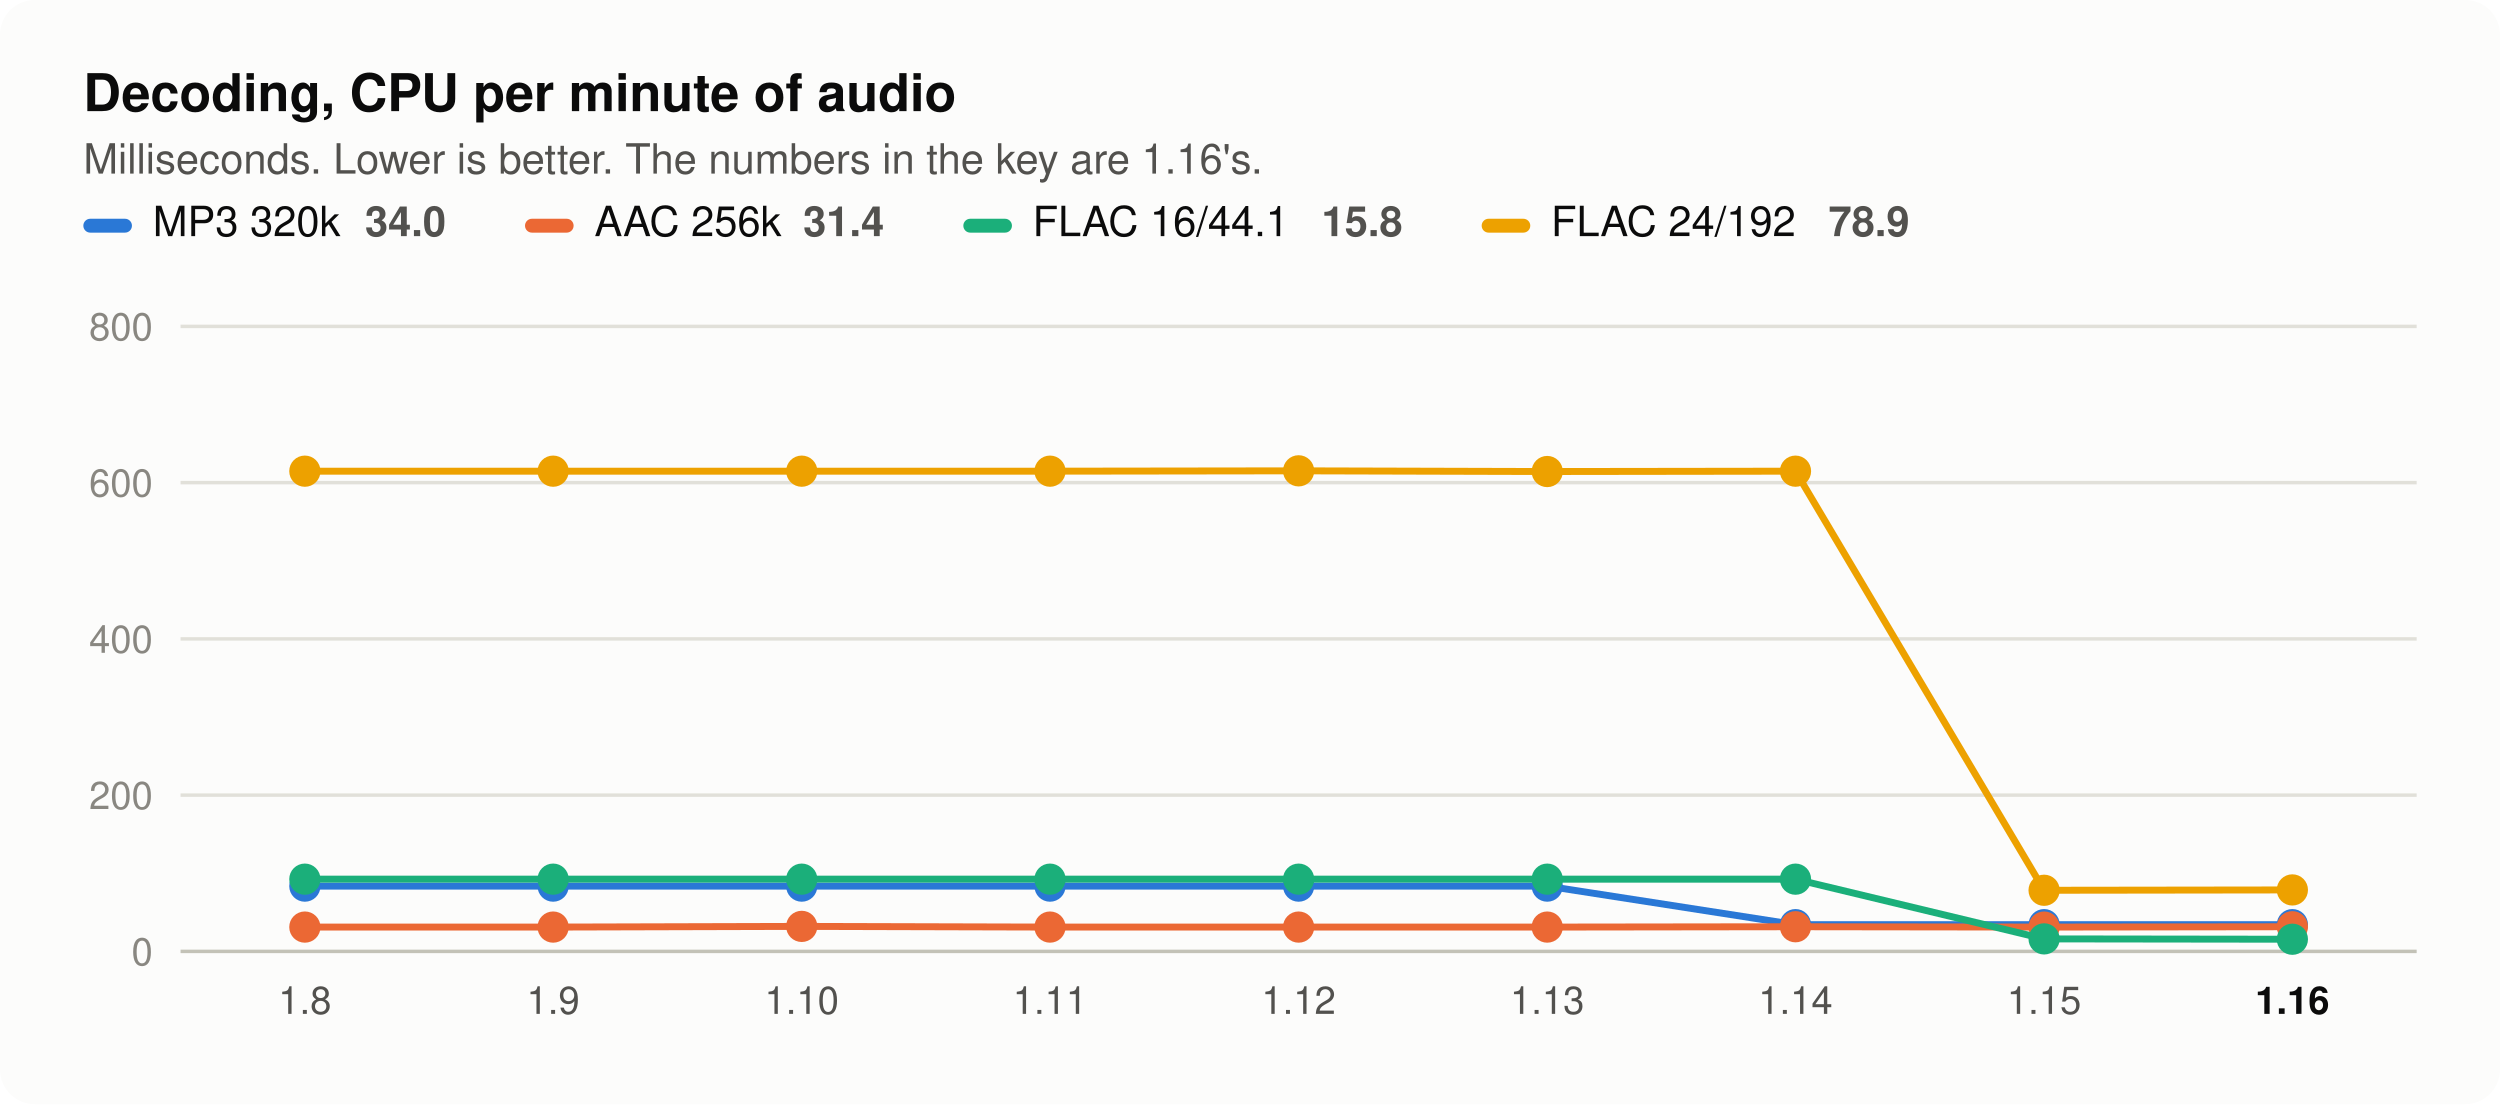
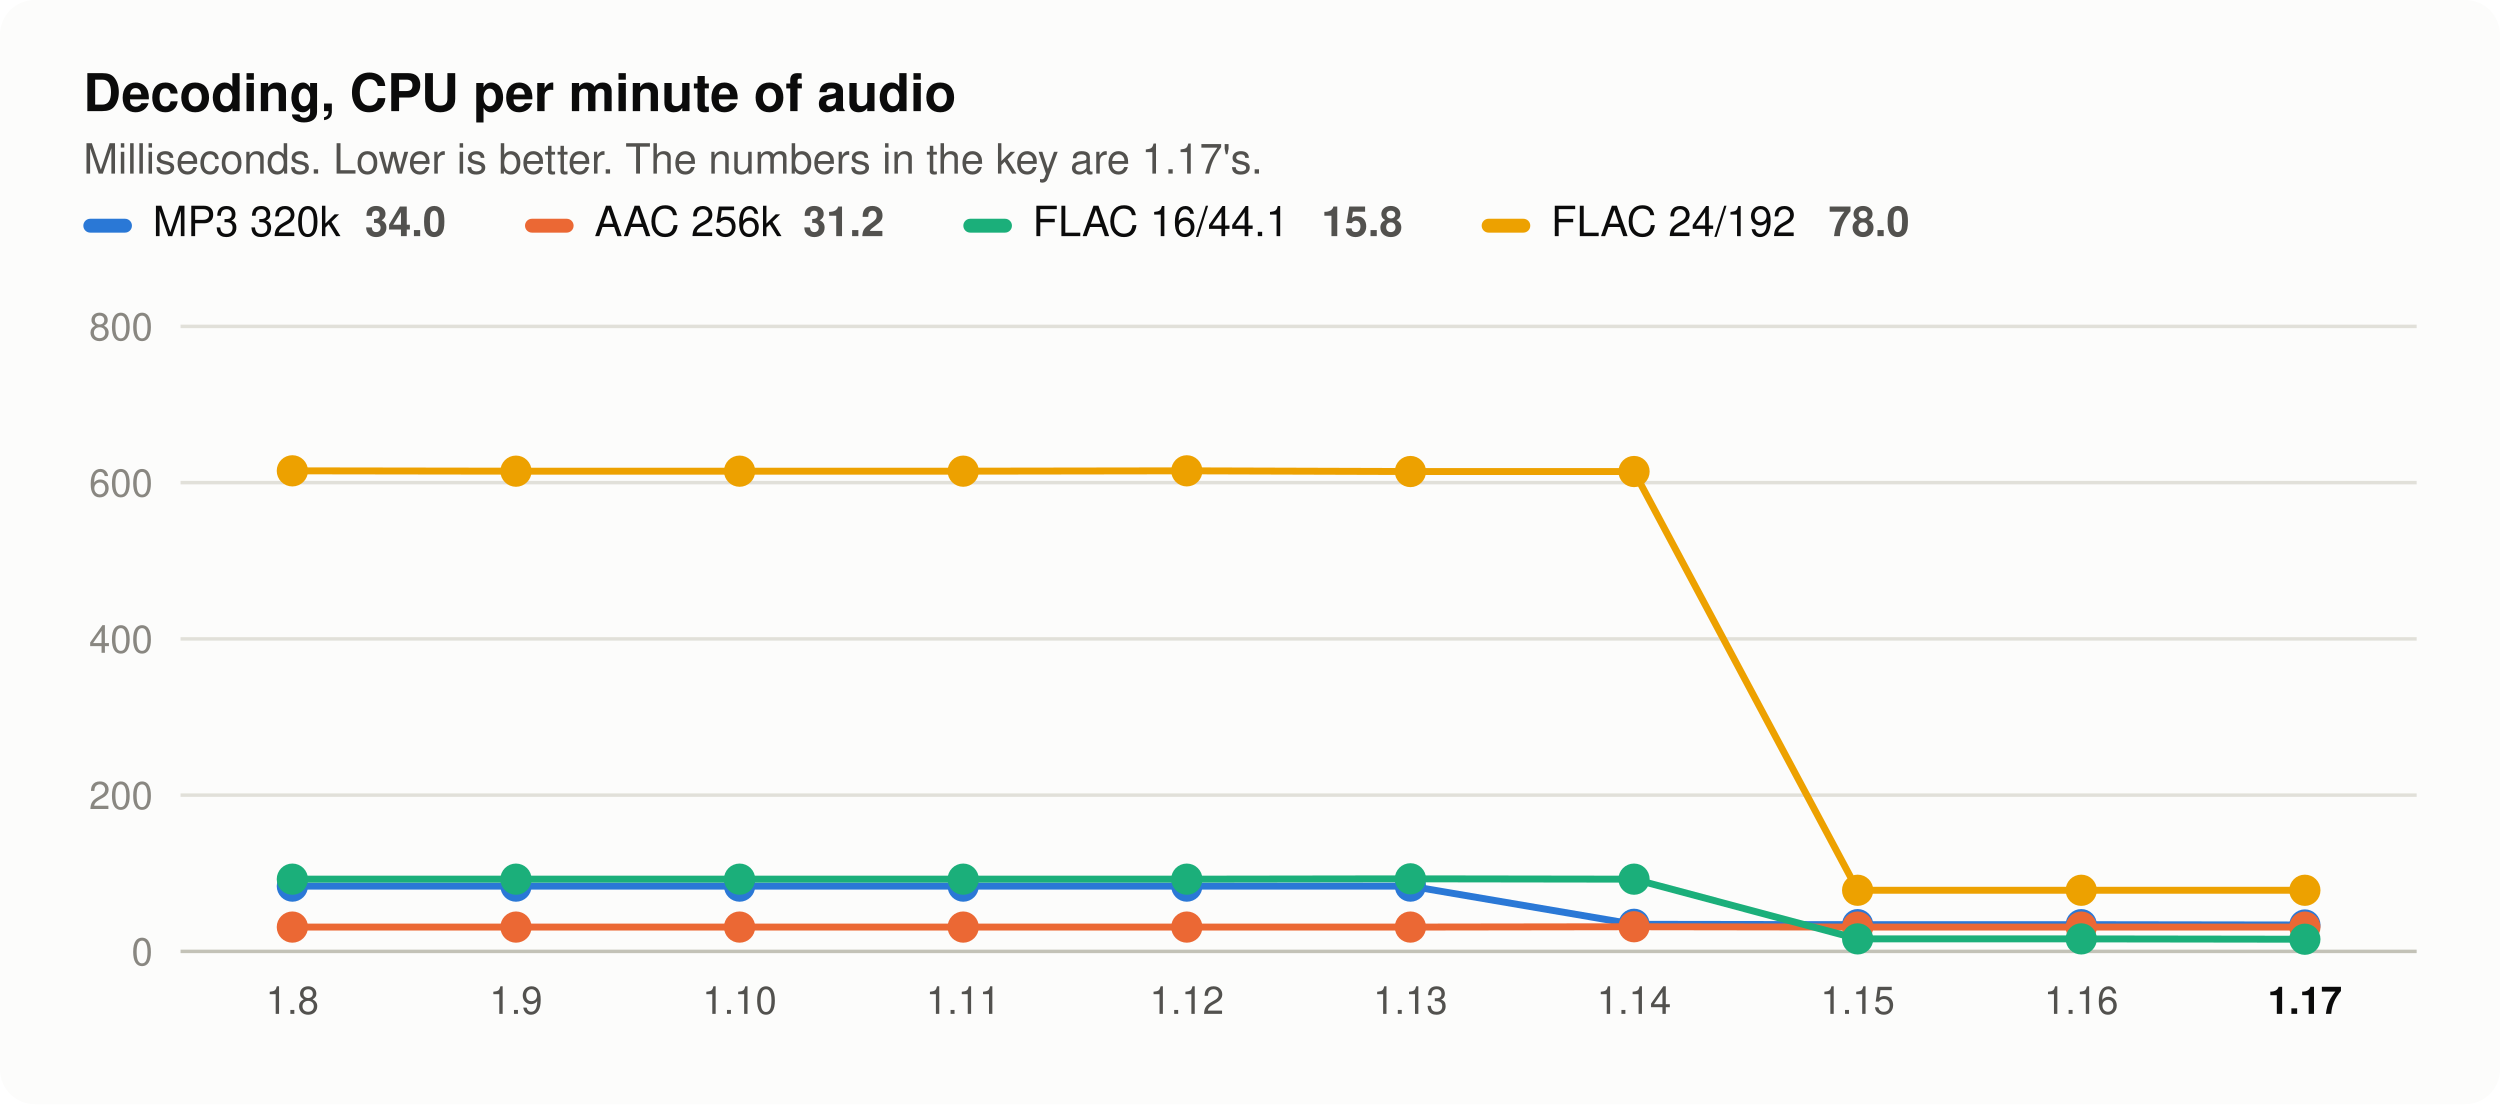
<svg xmlns="http://www.w3.org/2000/svg" viewBox="0 0 720 318" width="720" height="318" font-family="-apple-system,BlinkMacSystemFont,'Segoe UI',Helvetica,Arial,sans-serif" role="img" aria-label="Decoding, CPU per minute of audio">
  <style>.bg{fill:#fcfcfb}.t{fill:#0b0b0b}.m{fill:#52514e}.q{fill:#898781}.box{fill:#f0efec}.g{stroke:#e1e0d9}.a{stroke:#c3c2b7}.k{stroke:#b9b8b2}.ring{stroke:#fcfcfb}.s0{fill:#2a78d6;stroke:#2a78d6}.s1{fill:#eb6834;stroke:#eb6834}.s2{fill:#1baf7a;stroke:#1baf7a}.s3{fill:#eda100;stroke:#eda100}@media (prefers-color-scheme:dark){.bg{fill:#1a1a19}.t{fill:#f0efec}.m{fill:#c3c2b7}.q{fill:#898781}.box{fill:#262624}.g{stroke:#2c2c2a}.a{stroke:#383835}.k{stroke:#55554f}.ring{stroke:#1a1a19}.s0{fill:#3987e5;stroke:#3987e5}.s1{fill:#d95926;stroke:#d95926}.s2{fill:#199e70;stroke:#199e70}.s3{fill:#c98500;stroke:#c98500}}text{font-variant-numeric:tabular-nums}.ln{fill:none;stroke-linejoin:round;stroke-linecap:round}rect.s0,rect.s1,rect.s2,rect.s3,rect.s4,rect.s5,rect.s6,rect.s7,rect.sg{stroke:none}</style>
  <rect class="bg" width="720" height="318" rx="10" />
  <text class="t" x="24.0" y="32.0" font-size="15" text-anchor="start" font-weight="600">Decoding, CPU per minute of audio</text>
-   <text class="m" x="24.0" y="50.0" font-size="12" text-anchor="start">Milliseconds. Lower is better. The numbers in the key are 1.16's.</text>
+   <text class="m" x="24.0" y="50.0" font-size="12" text-anchor="start">Milliseconds. Lower is better. The numbers in the key are 1.17's.</text>
  <rect class="s0" x="24" y="63.0" width="14" height="4" rx="2" />
  <text class="t" x="44.0" y="68.0" font-size="12" text-anchor="start">MP3 320k</text>
  <text class="m" x="105.1" y="68.0" font-size="12" text-anchor="start" font-weight="600">34.0</text>
  <rect class="s1" x="151.2" y="63.0" width="14" height="4" rx="2" />
  <text class="t" x="171.2" y="68.0" font-size="12" text-anchor="start">AAC 256k</text>
-   <text class="m" x="231.3" y="68.0" font-size="12" text-anchor="start" font-weight="600">31.4</text>
+   <text class="m" x="231.3" y="68.0" font-size="12" text-anchor="start" font-weight="600">31.2</text>
  <rect class="s2" x="277.44" y="63.0" width="14" height="4" rx="2" />
  <text class="t" x="297.4" y="68.0" font-size="12" text-anchor="start">FLAC 16/44.1</text>
  <text class="m" x="380.6" y="68.0" font-size="12" text-anchor="start" font-weight="600">15.8</text>
  <rect class="s3" x="426.72" y="63.0" width="14" height="4" rx="2" />
  <text class="t" x="446.7" y="68.0" font-size="12" text-anchor="start">FLAC 24/192</text>
-   <text class="m" x="526.6" y="68.0" font-size="12" text-anchor="start" font-weight="600">78.9</text>
+   <text class="m" x="526.6" y="68.0" font-size="12" text-anchor="start" font-weight="600">78.0</text>
  <line class="a" x1="52.0" y1="274.0" x2="696.0" y2="274.0" stroke-width="1" />
  <text class="q" x="44.0" y="278.0" font-size="11" text-anchor="end">0</text>
  <line class="g" x1="52.0" y1="229.0" x2="696.0" y2="229.0" stroke-width="1" />
  <text class="q" x="44.0" y="233.0" font-size="11" text-anchor="end">200</text>
  <line class="g" x1="52.0" y1="184.0" x2="696.0" y2="184.0" stroke-width="1" />
  <text class="q" x="44.0" y="188.0" font-size="11" text-anchor="end">400</text>
  <line class="g" x1="52.0" y1="139.0" x2="696.0" y2="139.0" stroke-width="1" />
  <text class="q" x="44.0" y="143.0" font-size="11" text-anchor="end">600</text>
  <line class="g" x1="52.0" y1="94.0" x2="696.0" y2="94.0" stroke-width="1" />
  <text class="q" x="44.0" y="98.0" font-size="11" text-anchor="end">800</text>
-   <text class="m" x="87.8" y="292.0" font-size="11" text-anchor="middle">1.8</text>
-   <text class="m" x="159.3" y="292.0" font-size="11" text-anchor="middle">1.9</text>
-   <text class="m" x="230.9" y="292.0" font-size="11" text-anchor="middle">1.10</text>
-   <text class="m" x="302.4" y="292.0" font-size="11" text-anchor="middle">1.11</text>
-   <text class="m" x="374.0" y="292.0" font-size="11" text-anchor="middle">1.12</text>
-   <text class="m" x="445.6" y="292.0" font-size="11" text-anchor="middle">1.13</text>
-   <text class="m" x="517.1" y="292.0" font-size="11" text-anchor="middle">1.14</text>
-   <text class="m" x="588.7" y="292.0" font-size="11" text-anchor="middle">1.15</text>
-   <text class="t" x="660.2" y="292.0" font-size="11" text-anchor="middle" font-weight="600">1.16</text>
-   <path class="ln s0" stroke-width="2" d="M87.8,255.2 L159.3,255.2 L230.9,255.2 L302.4,255.2 L374.0,255.2 L445.6,255.2 L517.1,266.3 L588.7,266.3 L660.2,266.3" />
-   <circle class="s0 ring" cx="87.8" cy="255.2" r="3.5" stroke-width="2" />
-   <circle class="s0 ring" cx="159.3" cy="255.2" r="3.5" stroke-width="2" />
-   <circle class="s0 ring" cx="230.9" cy="255.2" r="3.5" stroke-width="2" />
-   <circle class="s0 ring" cx="302.4" cy="255.2" r="3.5" stroke-width="2" />
-   <circle class="s0 ring" cx="374.0" cy="255.2" r="3.5" stroke-width="2" />
-   <circle class="s0 ring" cx="445.6" cy="255.2" r="3.5" stroke-width="2" />
-   <circle class="s0 ring" cx="517.1" cy="266.3" r="3.5" stroke-width="2" />
-   <circle class="s0 ring" cx="588.7" cy="266.3" r="3.5" stroke-width="2" />
-   <circle class="s0 ring" cx="660.2" cy="266.3" r="3.5" stroke-width="2" />
-   <path class="ln s1" stroke-width="2" d="M87.8,267.0 L159.3,267.0 L230.9,266.8 L302.4,267.0 L374.0,267.0 L445.6,267.0 L517.1,266.9 L588.7,267.0 L660.2,266.9" />
-   <circle class="s1 ring" cx="87.8" cy="267.0" r="3.5" stroke-width="2" />
-   <circle class="s1 ring" cx="159.3" cy="267.0" r="3.5" stroke-width="2" />
-   <circle class="s1 ring" cx="230.9" cy="266.8" r="3.5" stroke-width="2" />
-   <circle class="s1 ring" cx="302.4" cy="267.0" r="3.5" stroke-width="2" />
-   <circle class="s1 ring" cx="374.0" cy="267.0" r="3.5" stroke-width="2" />
-   <circle class="s1 ring" cx="445.6" cy="267.0" r="3.5" stroke-width="2" />
-   <circle class="s1 ring" cx="517.1" cy="266.9" r="3.5" stroke-width="2" />
-   <circle class="s1 ring" cx="588.7" cy="267.0" r="3.5" stroke-width="2" />
-   <circle class="s1 ring" cx="660.2" cy="266.9" r="3.5" stroke-width="2" />
-   <path class="ln s2" stroke-width="2" d="M87.8,253.2 L159.3,253.2 L230.9,253.2 L302.4,253.2 L374.0,253.2 L445.6,253.2 L517.1,253.2 L588.7,270.4 L660.2,270.5" />
-   <circle class="s2 ring" cx="87.8" cy="253.2" r="3.5" stroke-width="2" />
-   <circle class="s2 ring" cx="159.3" cy="253.2" r="3.5" stroke-width="2" />
-   <circle class="s2 ring" cx="230.9" cy="253.2" r="3.5" stroke-width="2" />
-   <circle class="s2 ring" cx="302.4" cy="253.2" r="3.5" stroke-width="2" />
-   <circle class="s2 ring" cx="374.0" cy="253.2" r="3.5" stroke-width="2" />
-   <circle class="s2 ring" cx="445.6" cy="253.2" r="3.5" stroke-width="2" />
-   <circle class="s2 ring" cx="517.1" cy="253.2" r="3.5" stroke-width="2" />
-   <circle class="s2 ring" cx="588.7" cy="270.4" r="3.5" stroke-width="2" />
-   <circle class="s2 ring" cx="660.2" cy="270.5" r="3.5" stroke-width="2" />
-   <path class="ln s3" stroke-width="2" d="M87.8,135.7 L159.3,135.7 L230.9,135.7 L302.4,135.7 L374.0,135.6 L445.6,135.8 L517.1,135.7 L588.7,256.4 L660.2,256.3" />
-   <circle class="s3 ring" cx="87.8" cy="135.7" r="3.5" stroke-width="2" />
-   <circle class="s3 ring" cx="159.3" cy="135.7" r="3.5" stroke-width="2" />
-   <circle class="s3 ring" cx="230.9" cy="135.7" r="3.5" stroke-width="2" />
-   <circle class="s3 ring" cx="302.4" cy="135.7" r="3.5" stroke-width="2" />
-   <circle class="s3 ring" cx="374.0" cy="135.6" r="3.5" stroke-width="2" />
-   <circle class="s3 ring" cx="445.6" cy="135.8" r="3.5" stroke-width="2" />
-   <circle class="s3 ring" cx="517.1" cy="135.7" r="3.5" stroke-width="2" />
-   <circle class="s3 ring" cx="588.7" cy="256.4" r="3.5" stroke-width="2" />
-   <circle class="s3 ring" cx="660.2" cy="256.3" r="3.5" stroke-width="2" />
+   <text class="m" x="84.2" y="292.0" font-size="11" text-anchor="middle">1.8</text>
+   <text class="m" x="148.6" y="292.0" font-size="11" text-anchor="middle">1.9</text>
+   <text class="m" x="213.0" y="292.0" font-size="11" text-anchor="middle">1.10</text>
+   <text class="m" x="277.4" y="292.0" font-size="11" text-anchor="middle">1.11</text>
+   <text class="m" x="341.8" y="292.0" font-size="11" text-anchor="middle">1.12</text>
+   <text class="m" x="406.2" y="292.0" font-size="11" text-anchor="middle">1.13</text>
+   <text class="m" x="470.6" y="292.0" font-size="11" text-anchor="middle">1.14</text>
+   <text class="m" x="535.0" y="292.0" font-size="11" text-anchor="middle">1.15</text>
+   <text class="m" x="599.4" y="292.0" font-size="11" text-anchor="middle">1.16</text>
+   <text class="t" x="663.8" y="292.0" font-size="11" text-anchor="middle" font-weight="600">1.17</text>
+   <path class="ln s0" stroke-width="2" d="M84.2,255.2 L148.6,255.2 L213.0,255.2 L277.4,255.2 L341.8,255.2 L406.2,255.2 L470.6,266.2 L535.0,266.3 L599.4,266.3 L663.8,266.4" />
+   <circle class="s0 ring" cx="84.2" cy="255.2" r="3.5" stroke-width="2" />
+   <circle class="s0 ring" cx="148.6" cy="255.2" r="3.5" stroke-width="2" />
+   <circle class="s0 ring" cx="213.0" cy="255.2" r="3.5" stroke-width="2" />
+   <circle class="s0 ring" cx="277.4" cy="255.2" r="3.5" stroke-width="2" />
+   <circle class="s0 ring" cx="341.8" cy="255.2" r="3.5" stroke-width="2" />
+   <circle class="s0 ring" cx="406.2" cy="255.2" r="3.5" stroke-width="2" />
+   <circle class="s0 ring" cx="470.6" cy="266.2" r="3.5" stroke-width="2" />
+   <circle class="s0 ring" cx="535.0" cy="266.3" r="3.5" stroke-width="2" />
+   <circle class="s0 ring" cx="599.4" cy="266.3" r="3.5" stroke-width="2" />
+   <circle class="s0 ring" cx="663.8" cy="266.4" r="3.5" stroke-width="2" />
+   <path class="ln s1" stroke-width="2" d="M84.2,267.0 L148.6,267.0 L213.0,267.0 L277.4,267.0 L341.8,267.0 L406.2,267.0 L470.6,266.9 L535.0,267.0 L599.4,267.0 L663.8,267.0" />
+   <circle class="s1 ring" cx="84.2" cy="267.0" r="3.5" stroke-width="2" />
+   <circle class="s1 ring" cx="148.6" cy="267.0" r="3.5" stroke-width="2" />
+   <circle class="s1 ring" cx="213.0" cy="267.0" r="3.5" stroke-width="2" />
+   <circle class="s1 ring" cx="277.4" cy="267.0" r="3.5" stroke-width="2" />
+   <circle class="s1 ring" cx="341.8" cy="267.0" r="3.5" stroke-width="2" />
+   <circle class="s1 ring" cx="406.2" cy="267.0" r="3.5" stroke-width="2" />
+   <circle class="s1 ring" cx="470.6" cy="266.9" r="3.5" stroke-width="2" />
+   <circle class="s1 ring" cx="535.0" cy="267.0" r="3.5" stroke-width="2" />
+   <circle class="s1 ring" cx="599.4" cy="267.0" r="3.5" stroke-width="2" />
+   <circle class="s1 ring" cx="663.8" cy="267.0" r="3.5" stroke-width="2" />
+   <path class="ln s2" stroke-width="2" d="M84.2,253.2 L148.6,253.2 L213.0,253.2 L277.4,253.2 L341.8,253.2 L406.2,253.1 L470.6,253.2 L535.0,270.4 L599.4,270.4 L663.8,270.5" />
+   <circle class="s2 ring" cx="84.2" cy="253.2" r="3.5" stroke-width="2" />
+   <circle class="s2 ring" cx="148.6" cy="253.2" r="3.5" stroke-width="2" />
+   <circle class="s2 ring" cx="213.0" cy="253.2" r="3.5" stroke-width="2" />
+   <circle class="s2 ring" cx="277.4" cy="253.2" r="3.5" stroke-width="2" />
+   <circle class="s2 ring" cx="341.8" cy="253.2" r="3.5" stroke-width="2" />
+   <circle class="s2 ring" cx="406.2" cy="253.1" r="3.5" stroke-width="2" />
+   <circle class="s2 ring" cx="470.6" cy="253.2" r="3.5" stroke-width="2" />
+   <circle class="s2 ring" cx="535.0" cy="270.4" r="3.5" stroke-width="2" />
+   <circle class="s2 ring" cx="599.4" cy="270.4" r="3.5" stroke-width="2" />
+   <circle class="s2 ring" cx="663.8" cy="270.5" r="3.5" stroke-width="2" />
+   <path class="ln s3" stroke-width="2" d="M84.2,135.6 L148.6,135.7 L213.0,135.7 L277.4,135.7 L341.8,135.6 L406.2,135.8 L470.6,135.8 L535.0,256.4 L599.4,256.4 L663.8,256.4" />
+   <circle class="s3 ring" cx="84.2" cy="135.6" r="3.5" stroke-width="2" />
+   <circle class="s3 ring" cx="148.6" cy="135.7" r="3.5" stroke-width="2" />
+   <circle class="s3 ring" cx="213.0" cy="135.7" r="3.5" stroke-width="2" />
+   <circle class="s3 ring" cx="277.4" cy="135.7" r="3.5" stroke-width="2" />
+   <circle class="s3 ring" cx="341.8" cy="135.6" r="3.5" stroke-width="2" />
+   <circle class="s3 ring" cx="406.2" cy="135.8" r="3.5" stroke-width="2" />
+   <circle class="s3 ring" cx="470.6" cy="135.8" r="3.5" stroke-width="2" />
+   <circle class="s3 ring" cx="535.0" cy="256.4" r="3.5" stroke-width="2" />
+   <circle class="s3 ring" cx="599.4" cy="256.4" r="3.5" stroke-width="2" />
+   <circle class="s3 ring" cx="663.8" cy="256.4" r="3.5" stroke-width="2" />
</svg>
